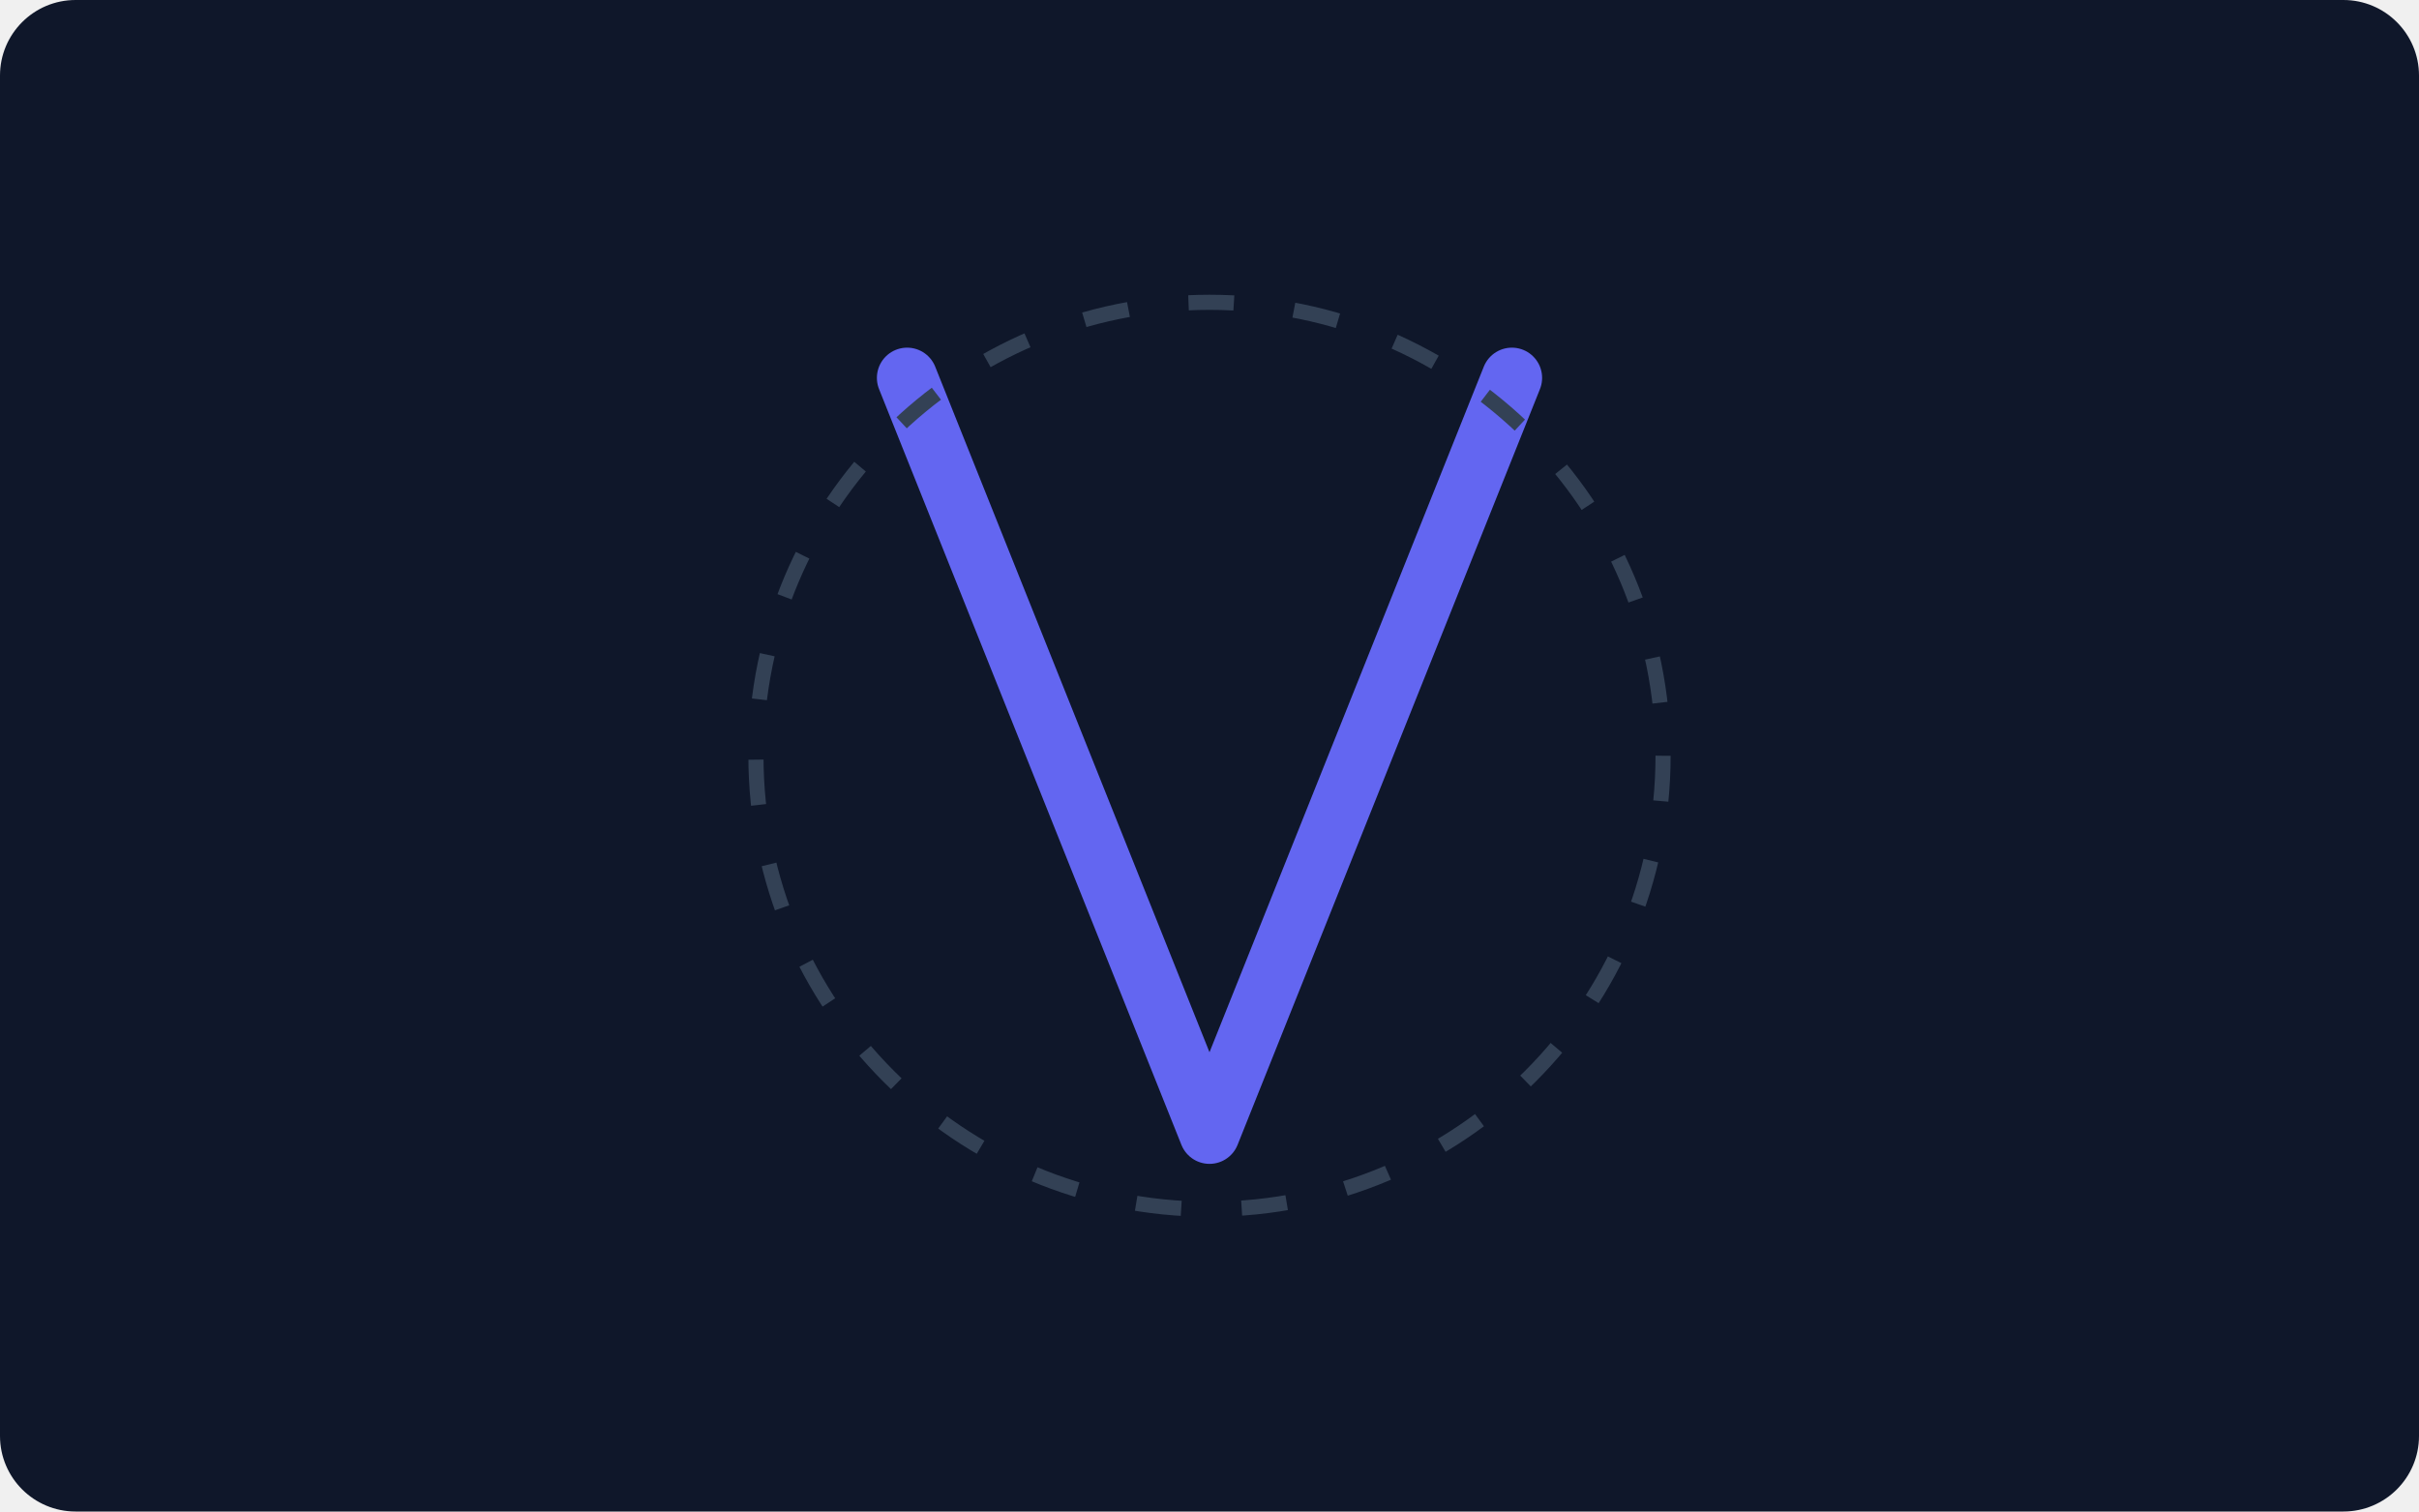
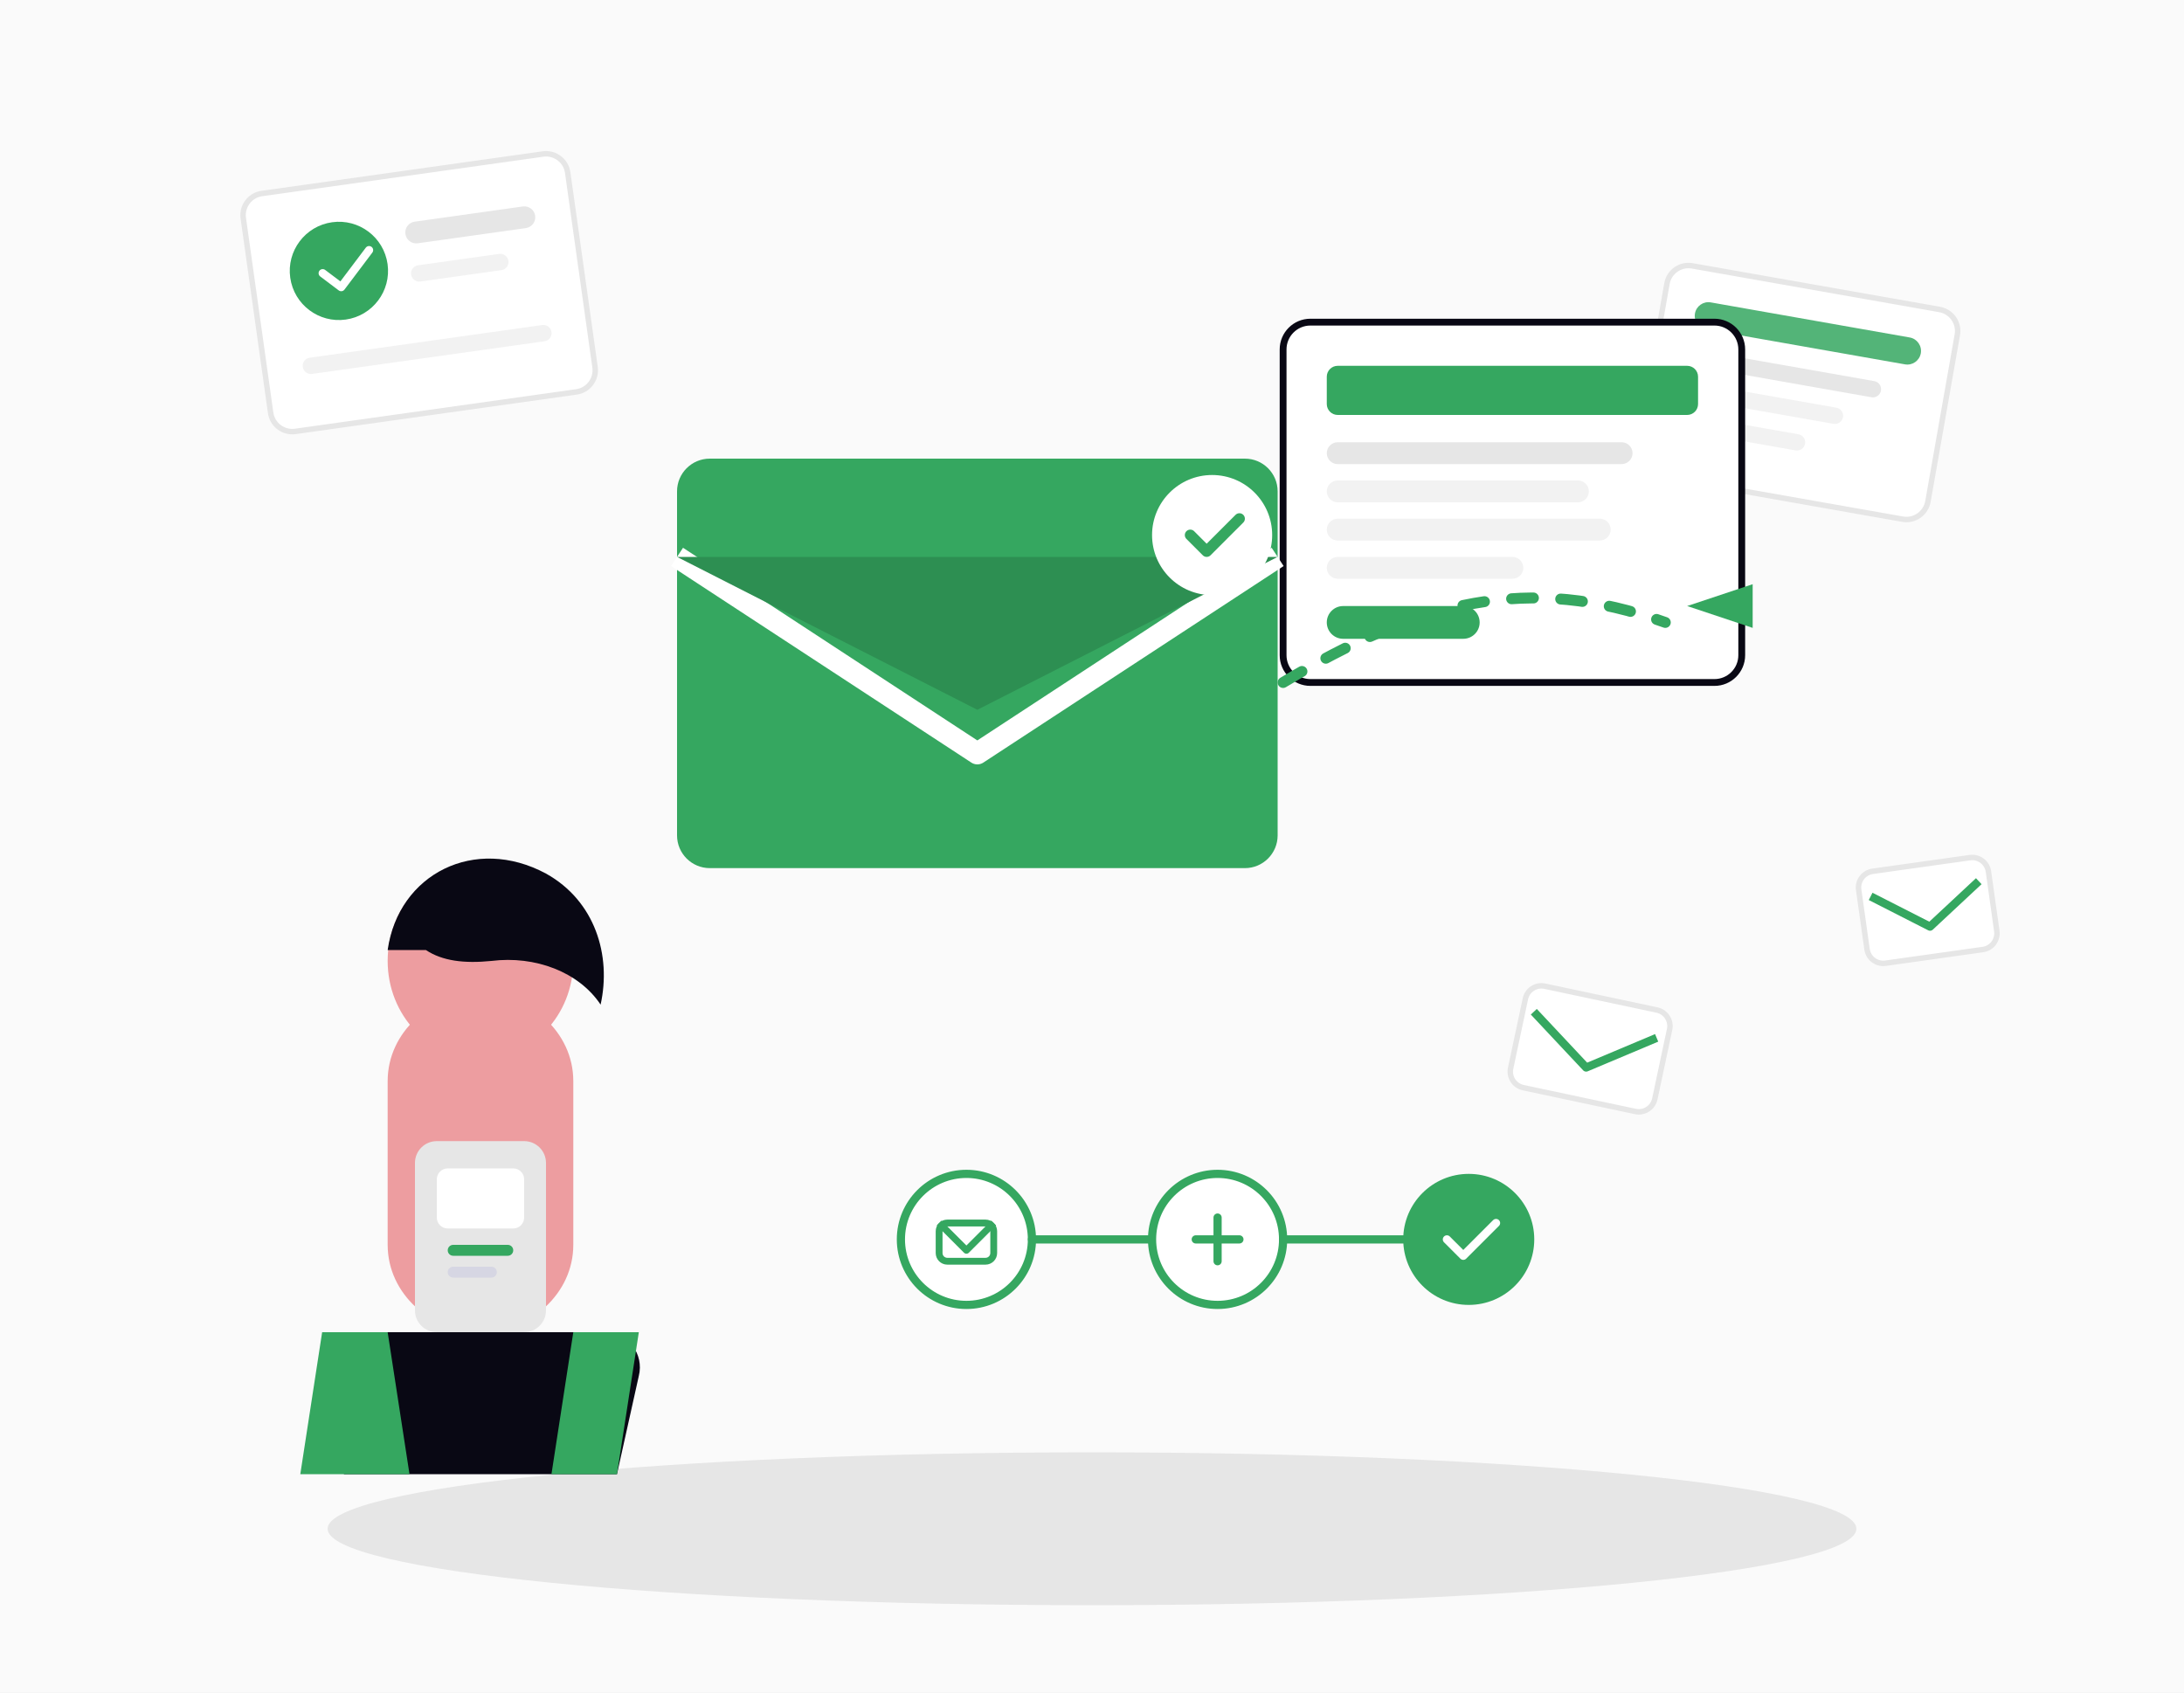
- <svg xmlns="http://www.w3.org/2000/svg" width="320" height="200" viewBox="0 0 320 200" role="img" aria-hidden="true">
-   <rect width="320" height="200" fill="#0f172a" rx="10" />
-   <path d="M120 50 L160 150 L200 50" fill="none" stroke="#6366f1" stroke-width="8" stroke-linecap="round" stroke-linejoin="round" />
-   <circle cx="160" cy="100" r="60" fill="none" stroke="#334155" stroke-width="2" stroke-dasharray="6 8" />
+ <svg xmlns="http://www.w3.org/2000/svg" width="800" height="620" viewBox="0 0 800 620" role="img" aria-hidden="true">
+   <rect width="800" height="620" fill="#fafafa" />
+   <ellipse cx="400" cy="560" rx="280" ry="28" fill="#e6e6e6" />
+   <g transform="translate(88 72) rotate(-8)">
+     <rect width="120" height="88" rx="8" fill="#fff" stroke="#e6e6e6" stroke-width="2" />
+     <rect x="14" y="14" width="36" height="36" rx="18" fill="#35a760" />
+     <path d="M26 32l6 6 12-12" fill="none" stroke="#fff" stroke-width="3" stroke-linecap="round" stroke-linejoin="round" />
+     <rect x="58" y="18" width="48" height="8" rx="4" fill="#e6e6e6" />
+     <rect x="58" y="34" width="36" height="6" rx="3" fill="#f2f2f2" />
+     <rect x="14" y="62" width="92" height="6" rx="3" fill="#f2f2f2" />
+   </g>
+   <g transform="translate(612 96) rotate(10)">
+     <rect width="108" height="78" rx="8" fill="#fff" stroke="#e6e6e6" stroke-width="2" />
+     <rect x="12" y="12" width="84" height="10" rx="5" fill="#35a760" opacity="0.85" />
+     <rect x="12" y="30" width="72" height="6" rx="3" fill="#e6e6e6" />
+     <rect x="12" y="42" width="60" height="6" rx="3" fill="#f2f2f2" />
+     <rect x="12" y="54" width="48" height="6" rx="3" fill="#f2f2f2" />
+   </g>
+   <g transform="translate(470 118)">
+     <rect width="168" height="132" rx="10" fill="#fff" stroke="#090814" stroke-width="2.5" />
+     <rect x="16" y="16" width="136" height="18" rx="4" fill="#35a760" />
+     <rect x="16" y="44" width="112" height="8" rx="4" fill="#e6e6e6" />
+     <rect x="16" y="58" width="96" height="8" rx="4" fill="#f2f2f2" />
+     <rect x="16" y="72" width="104" height="8" rx="4" fill="#f2f2f2" />
+     <rect x="16" y="86" width="72" height="8" rx="4" fill="#f2f2f2" />
+     <rect x="16" y="104" width="56" height="12" rx="6" fill="#35a760" />
+   </g>
+   <g transform="translate(248 168)">
+     <rect width="220" height="150" rx="12" fill="#35a760" />
+     <path d="M0 36 L110 108 L220 36" fill="none" stroke="#fff" stroke-width="8" stroke-linejoin="round" />
+     <path d="M0 36 L110 92 L220 36" fill="#2d8f52" />
+     <circle cx="196" cy="28" r="22" fill="#fff" />
+     <path d="M188 28l6 6 12-12" fill="none" stroke="#35a760" stroke-width="4" stroke-linecap="round" stroke-linejoin="round" />
+   </g>
+   <path d="M470 250 C520 220, 560 210, 610 228" fill="none" stroke="#35a760" stroke-width="4" stroke-dasharray="8 10" stroke-linecap="round" />
+   <g transform="translate(618 214)">
+     <path d="M0 8 L24 0 L24 16 Z" fill="#35a760" />
+   </g>
+   <g transform="translate(118 300)">
+     <path d="M58 188c-18 0-34-14-34-32V96c0-18 16-32 34-32s34 14 34 32v60c0 18-16 32-34 32Z" fill="#ed9da0" />
+     <ellipse cx="58" cy="52" rx="34" ry="36" fill="#ed9da0" />
+     <path d="M24 48c4-28 32-42 58-28 18 10 24 30 20 48-8-12-24-18-40-16-10 1-18 0-24-4Z" fill="#090814" />
+     <path d="M12 188h92c8 0 14 8 12 16l-8 36H8l-8-36c-2-8 4-16 12-16Z" fill="#090814" />
+     <path d="M0 188h24l8 52H-8Z" fill="#35a760" />
+     <path d="M92 188h24l-8 52H84Z" fill="#35a760" />
+     <rect x="34" y="118" width="48" height="70" rx="8" fill="#e6e6e6" />
+     <rect x="42" y="128" width="32" height="22" rx="4" fill="#fff" />
+     <rect x="46" y="156" width="24" height="4" rx="2" fill="#35a760" />
+     <rect x="46" y="164" width="18" height="4" rx="2" fill="#d6d6e3" />
+   </g>
+   <g transform="translate(330 430)">
+     <circle cx="24" cy="24" r="24" fill="#fff" stroke="#35a760" stroke-width="3" />
+     <rect x="14" y="18" width="20" height="14" rx="3" fill="none" stroke="#35a760" stroke-width="2.5" />
+     <path d="M14 18 L24 28 L34 18" fill="none" stroke="#35a760" stroke-width="2.5" stroke-linejoin="round" />
+     <path d="M48 24 H92" stroke="#35a760" stroke-width="3" stroke-linecap="round" />
+     <circle cx="116" cy="24" r="24" fill="#fff" stroke="#35a760" stroke-width="3" />
+     <path d="M108 24h16M116 16v16" stroke="#35a760" stroke-width="3" stroke-linecap="round" />
+     <path d="M140 24 H184" stroke="#35a760" stroke-width="3" stroke-linecap="round" />
+     <circle cx="208" cy="24" r="24" fill="#35a760" />
+     <path d="M200 24l6 6 12-12" fill="none" stroke="#fff" stroke-width="3" stroke-linecap="round" stroke-linejoin="round" />
+   </g>
+   <g transform="translate(560 360) rotate(12)">
+     <rect width="54" height="38" rx="6" fill="#fff" stroke="#e6e6e6" stroke-width="2" />
+     <path d="M4 10 L27 26 L50 10" fill="none" stroke="#35a760" stroke-width="3" stroke-linejoin="round" />
+   </g>
+   <g transform="translate(680 320) rotate(-8)">
+     <rect width="48" height="34" rx="6" fill="#fff" stroke="#e6e6e6" stroke-width="2" />
+     <path d="M4 9 L24 23 L44 9" fill="none" stroke="#35a760" stroke-width="3" stroke-linejoin="round" />
+   </g>
</svg>
